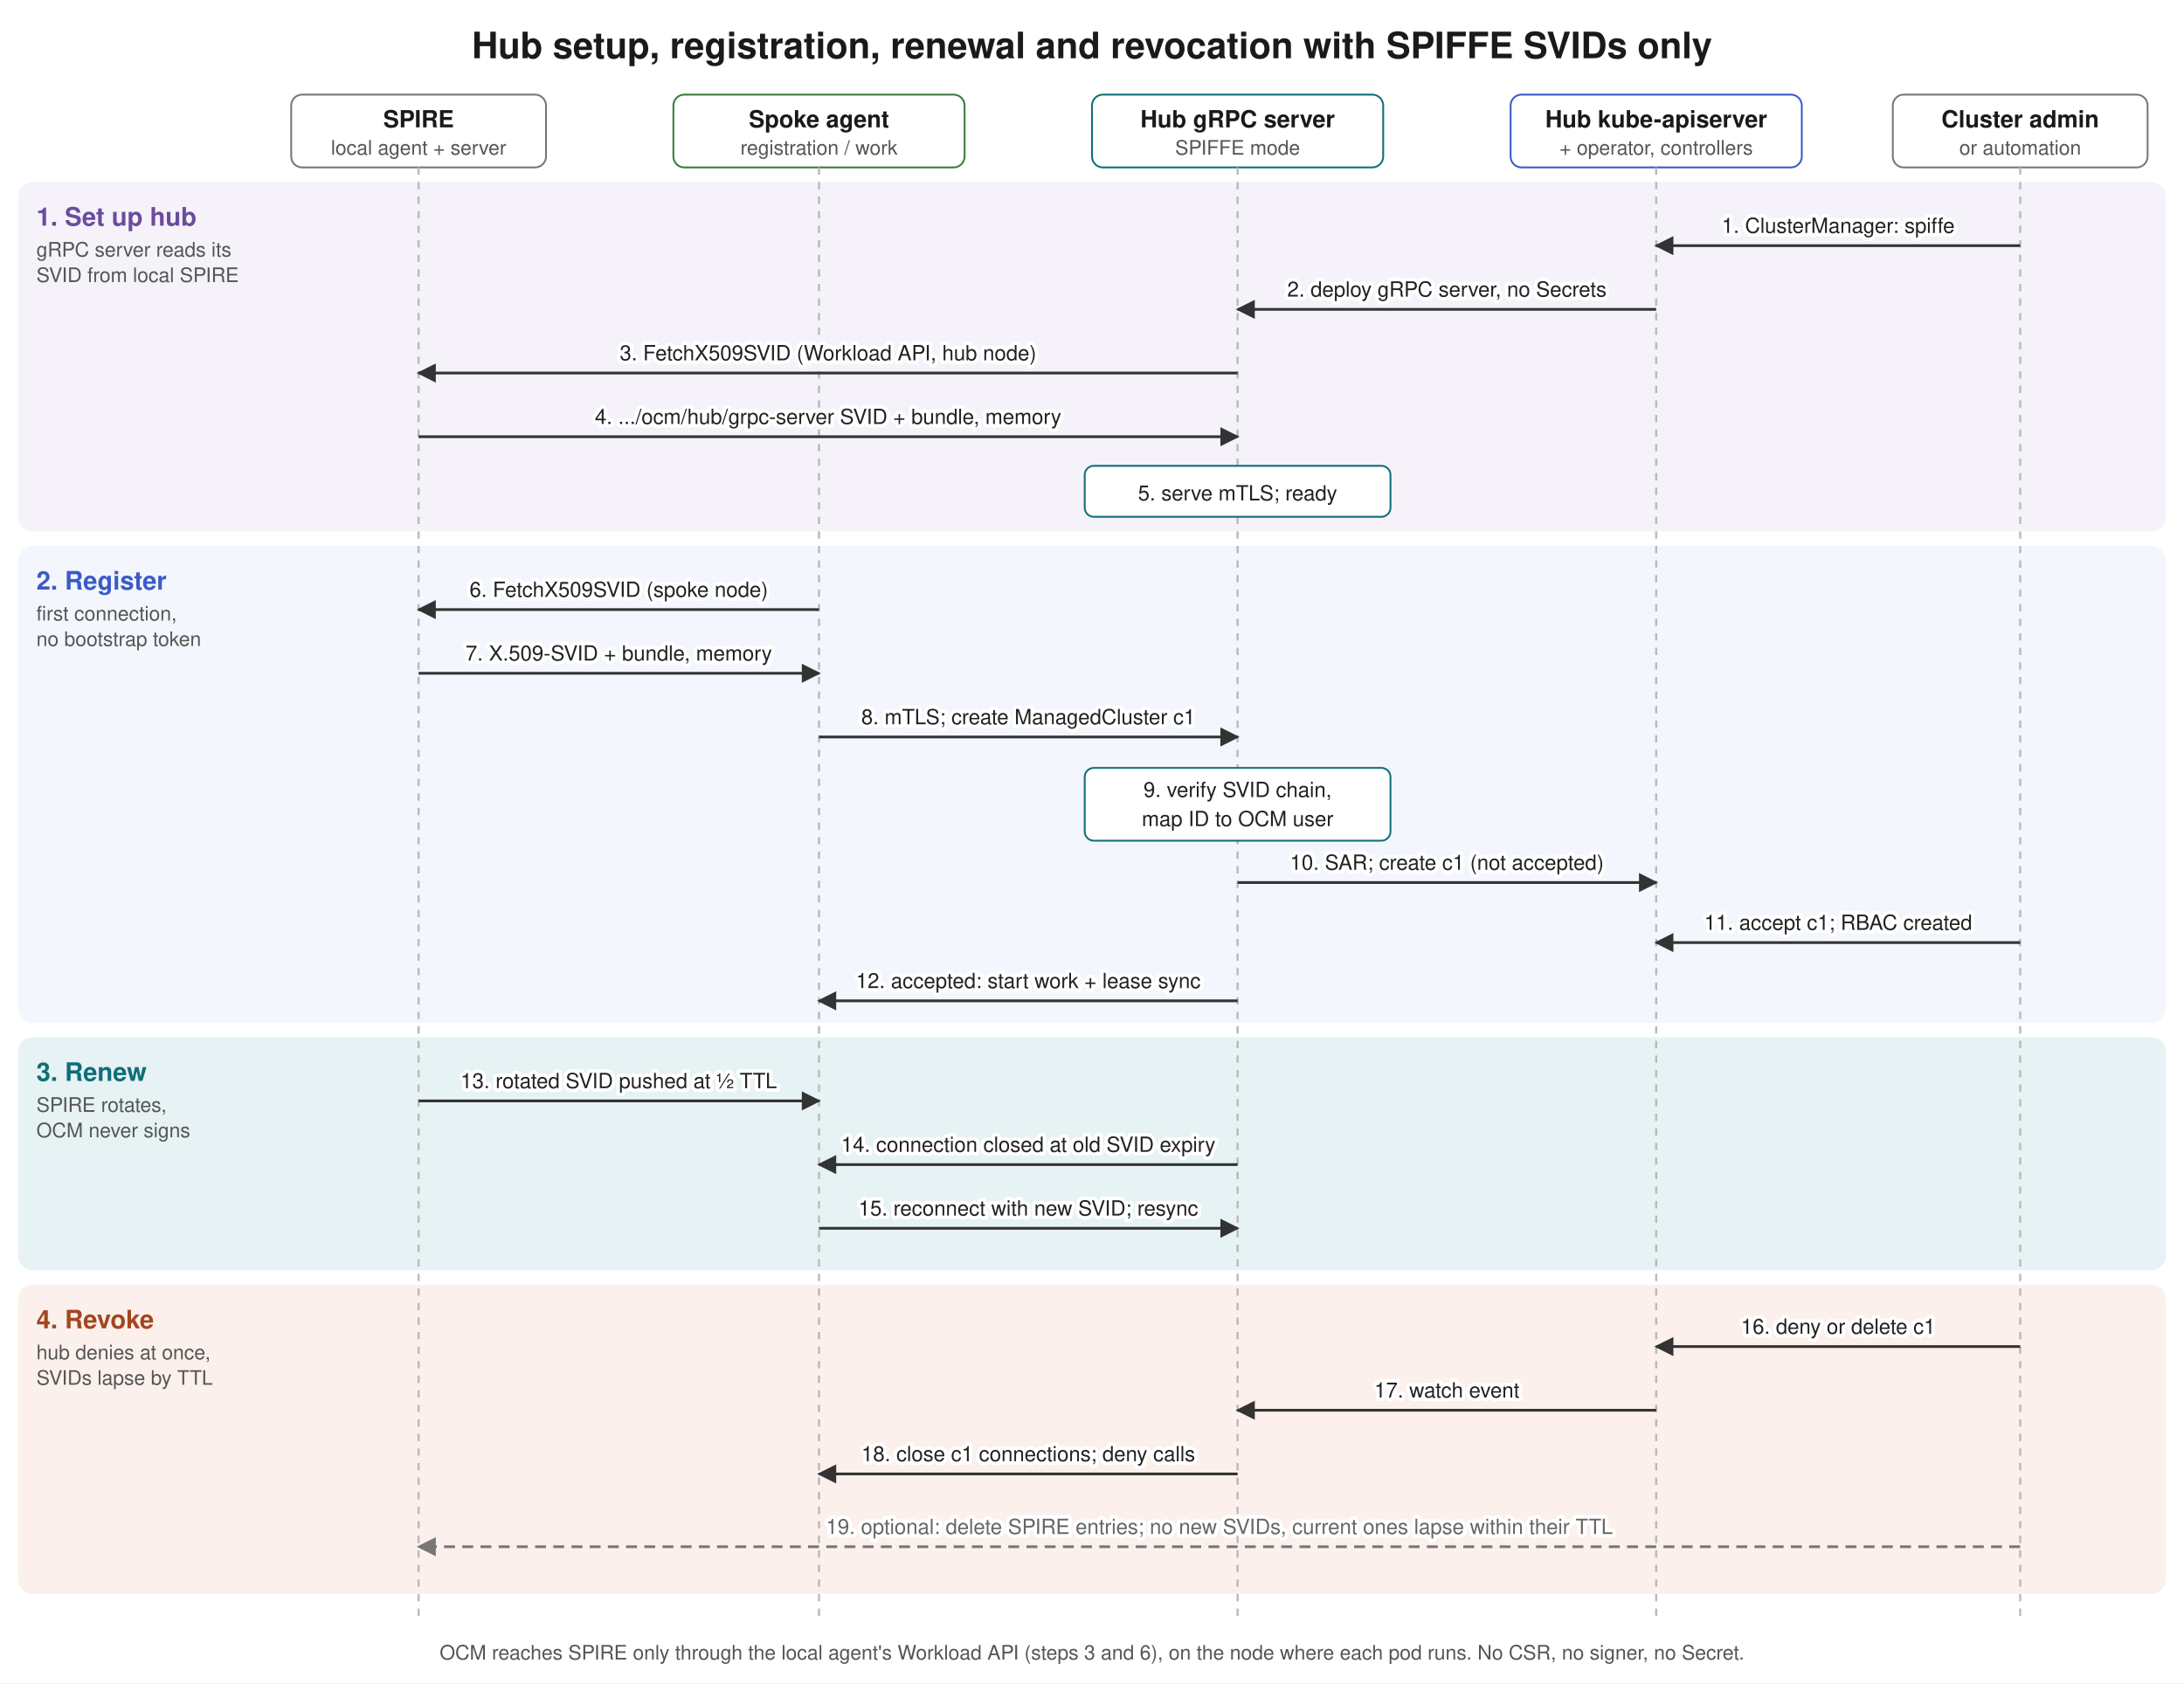
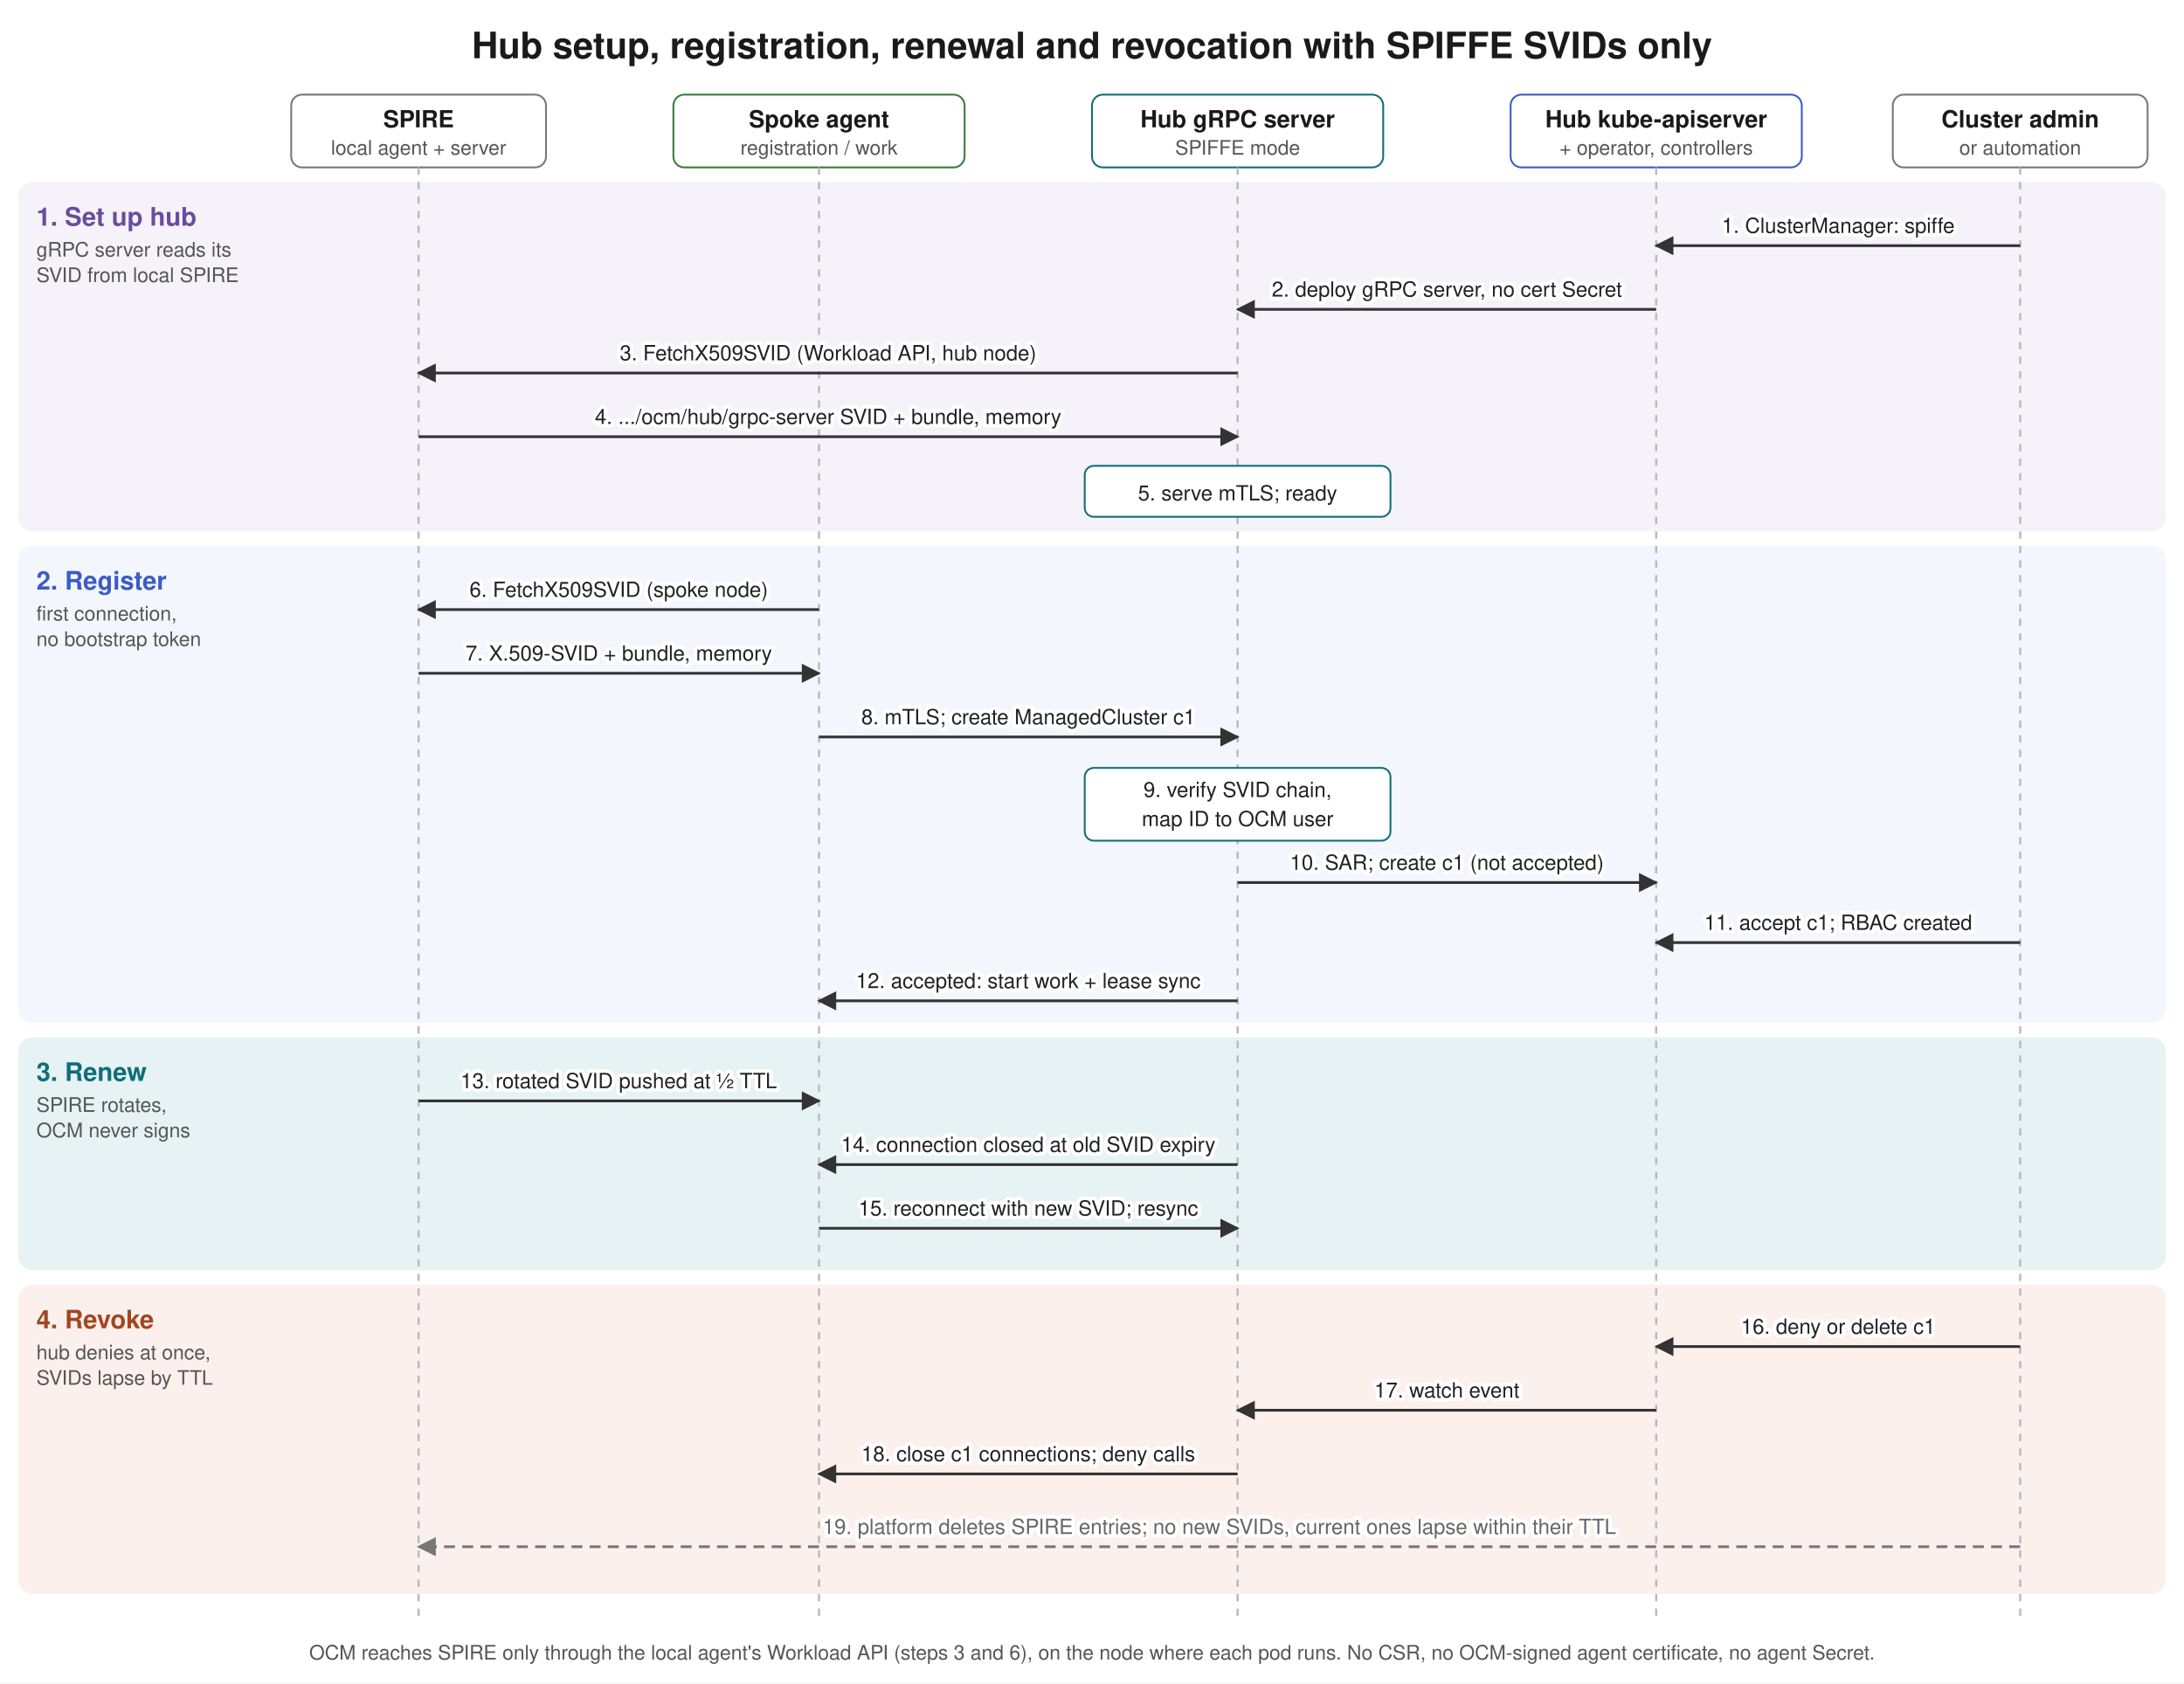
<svg xmlns="http://www.w3.org/2000/svg" viewBox="0 0 1200 925" width="1200" height="925" font-family="Helvetica, Arial, sans-serif">
  <defs>
    <marker id="arrow" viewBox="0 0 10 10" refX="9" refY="5" markerWidth="7" markerHeight="7" orient="auto-start-reverse">
      <path d="M0,0 L10,5 L0,10 z" fill="#333" />
    </marker>
    <marker id="arrow-grey" viewBox="0 0 10 10" refX="9" refY="5" markerWidth="7" markerHeight="7" orient="auto-start-reverse">
      <path d="M0,0 L10,5 L0,10 z" fill="#777" />
    </marker>
    <style>
      .title { font-size: 20px; font-weight: bold; fill: #1a1a1a; }
      .lane { font-size: 13px; font-weight: bold; fill: #1a1a1a; }
      .phase { font-size: 14px; font-weight: bold; }
      .phase-sub { font-size: 11px; fill: #555; }
      .msg { stroke: #333; stroke-width: 1.5; }
      .label { font-size: 11.5px; fill: #222; paint-order: stroke; stroke: #fff; stroke-width: 4px; stroke-linejoin: round; }
      .grey { fill: #666; }
    </style>
  </defs>
  <rect width="1200" height="925" fill="#ffffff" />
  <text x="600" y="32" text-anchor="middle" class="title">Hub setup, registration, renewal and revocation with SPIFFE SVIDs only</text>
  <rect x="10" y="100" width="1180" height="192" rx="8" fill="#f5f2fa" />
  <text x="20" y="124" class="phase" fill="#6a4c9c">1. Set up hub</text>
  <text x="20" y="141" class="phase-sub">gRPC server reads its</text>
  <text x="20" y="155" class="phase-sub">SVID from local SPIRE</text>
  <rect x="10" y="300" width="1180" height="262" rx="8" fill="#f3f6fc" />
  <text x="20" y="324" class="phase" fill="#3a5bc7">2. Register</text>
  <text x="20" y="341" class="phase-sub">first connection,</text>
  <text x="20" y="355" class="phase-sub">no bootstrap token</text>
  <rect x="10" y="570" width="1180" height="128" rx="8" fill="#e6f2f3" />
  <text x="20" y="594" class="phase" fill="#0f6e78">3. Renew</text>
  <text x="20" y="611" class="phase-sub">SPIRE rotates,</text>
  <text x="20" y="625" class="phase-sub">OCM never signs</text>
  <rect x="10" y="706" width="1180" height="170" rx="8" fill="#fbf0ec" />
  <text x="20" y="730" class="phase" fill="#a3461f">4. Revoke</text>
  <text x="20" y="747" class="phase-sub">hub denies at once,</text>
  <text x="20" y="761" class="phase-sub">SVIDs lapse by TTL</text>
  <rect x="160" y="52" width="140" height="40" rx="6" fill="#ffffff" stroke="#777" />
  <text x="230" y="70" text-anchor="middle" class="lane">SPIRE</text>
  <text x="230" y="85" text-anchor="middle" class="phase-sub">local agent + server</text>
  <rect x="370" y="52" width="160" height="40" rx="6" fill="#ffffff" stroke="#3c7a3c" />
  <text x="450" y="70" text-anchor="middle" class="lane">Spoke agent</text>
  <text x="450" y="85" text-anchor="middle" class="phase-sub">registration / work</text>
  <rect x="600" y="52" width="160" height="40" rx="6" fill="#ffffff" stroke="#0f6e78" />
  <text x="680" y="70" text-anchor="middle" class="lane">Hub gRPC server</text>
  <text x="680" y="85" text-anchor="middle" class="phase-sub">SPIFFE mode</text>
  <rect x="830" y="52" width="160" height="40" rx="6" fill="#ffffff" stroke="#3a5bc7" />
  <text x="910" y="70" text-anchor="middle" class="lane">Hub kube-apiserver</text>
  <text x="910" y="85" text-anchor="middle" class="phase-sub">+ operator, controllers</text>
  <rect x="1040" y="52" width="140" height="40" rx="6" fill="#ffffff" stroke="#777" />
  <text x="1110" y="70" text-anchor="middle" class="lane">Cluster admin</text>
  <text x="1110" y="85" text-anchor="middle" class="phase-sub">or automation</text>
  <g stroke="#bbb" stroke-width="1.2" stroke-dasharray="4 4">
    <line x1="230" y1="92" x2="230" y2="890" />
    <line x1="450" y1="92" x2="450" y2="890" />
    <line x1="680" y1="92" x2="680" y2="890" />
    <line x1="910" y1="92" x2="910" y2="890" />
    <line x1="1110" y1="92" x2="1110" y2="890" />
  </g>
  <line x1="1110" y1="135" x2="910" y2="135" class="msg" marker-end="url(#arrow)" />
  <text x="1010" y="128" text-anchor="middle" class="label">1. ClusterManager: spiffe</text>
  <line x1="910" y1="170" x2="680" y2="170" class="msg" marker-end="url(#arrow)" />
-   <text x="795" y="163" text-anchor="middle" class="label">2. deploy gRPC server, no Secrets</text>
+   <text x="795" y="163" text-anchor="middle" class="label">2. deploy gRPC server, no cert Secret</text>
  <line x1="680" y1="205" x2="230" y2="205" class="msg" marker-end="url(#arrow)" />
  <text x="455" y="198" text-anchor="middle" class="label">3. FetchX509SVID (Workload API, hub node)</text>
  <line x1="230" y1="240" x2="680" y2="240" class="msg" marker-end="url(#arrow)" />
  <text x="455" y="233" text-anchor="middle" class="label">4. .../ocm/hub/grpc-server SVID + bundle, memory</text>
  <rect x="596" y="256" width="168" height="28" rx="5" fill="#ffffff" stroke="#0f6e78" />
  <text x="680" y="275" text-anchor="middle" class="label">5. serve mTLS; ready</text>
  <line x1="450" y1="335" x2="230" y2="335" class="msg" marker-end="url(#arrow)" />
  <text x="340" y="328" text-anchor="middle" class="label">6. FetchX509SVID (spoke node)</text>
  <line x1="230" y1="370" x2="450" y2="370" class="msg" marker-end="url(#arrow)" />
  <text x="340" y="363" text-anchor="middle" class="label">7. X.509-SVID + bundle, memory</text>
  <line x1="450" y1="405" x2="680" y2="405" class="msg" marker-end="url(#arrow)" />
  <text x="565" y="398" text-anchor="middle" class="label">8. mTLS; create ManagedCluster c1</text>
  <rect x="596" y="422" width="168" height="40" rx="5" fill="#ffffff" stroke="#0f6e78" />
  <text x="680" y="438" text-anchor="middle" class="label">9. verify SVID chain,</text>
  <text x="680" y="454" text-anchor="middle" class="label">map ID to OCM user</text>
  <line x1="680" y1="485" x2="910" y2="485" class="msg" marker-end="url(#arrow)" />
  <text x="795" y="478" text-anchor="middle" class="label">10. SAR; create c1 (not accepted)</text>
  <line x1="1110" y1="518" x2="910" y2="518" class="msg" marker-end="url(#arrow)" />
  <text x="1010" y="511" text-anchor="middle" class="label">11. accept c1; RBAC created</text>
  <line x1="680" y1="550" x2="450" y2="550" class="msg" marker-end="url(#arrow)" />
  <text x="565" y="543" text-anchor="middle" class="label">12. accepted: start work + lease sync</text>
  <line x1="230" y1="605" x2="450" y2="605" class="msg" marker-end="url(#arrow)" />
  <text x="340" y="598" text-anchor="middle" class="label">13. rotated SVID pushed at ½ TTL</text>
  <line x1="680" y1="640" x2="450" y2="640" class="msg" marker-end="url(#arrow)" />
  <text x="565" y="633" text-anchor="middle" class="label">14. connection closed at old SVID expiry</text>
  <line x1="450" y1="675" x2="680" y2="675" class="msg" marker-end="url(#arrow)" />
  <text x="565" y="668" text-anchor="middle" class="label">15. reconnect with new SVID; resync</text>
  <line x1="1110" y1="740" x2="910" y2="740" class="msg" marker-end="url(#arrow)" />
  <text x="1010" y="733" text-anchor="middle" class="label">16. deny or delete c1</text>
  <line x1="910" y1="775" x2="680" y2="775" class="msg" marker-end="url(#arrow)" />
  <text x="795" y="768" text-anchor="middle" class="label">17. watch event</text>
  <line x1="680" y1="810" x2="450" y2="810" class="msg" marker-end="url(#arrow)" />
  <text x="565" y="803" text-anchor="middle" class="label">18. close c1 connections; deny calls</text>
  <line x1="1110" y1="850" x2="230" y2="850" stroke="#777" stroke-width="1.5" stroke-dasharray="6 4" marker-end="url(#arrow-grey)" />
-   <text x="670" y="843" text-anchor="middle" class="label grey">19. optional: delete SPIRE entries; no new SVIDs, current ones lapse within their TTL</text>
-   <text x="600" y="912" text-anchor="middle" class="phase-sub">OCM reaches SPIRE only through the local agent's Workload API (steps 3 and 6), on the node where each pod runs. No CSR, no signer, no Secret.</text>
+   <text x="670" y="843" text-anchor="middle" class="label grey">19. platform deletes SPIRE entries; no new SVIDs, current ones lapse within their TTL</text>
+   <text x="600" y="912" text-anchor="middle" class="phase-sub">OCM reaches SPIRE only through the local agent's Workload API (steps 3 and 6), on the node where each pod runs. No CSR, no OCM-signed agent certificate, no agent Secret.</text>
</svg>
